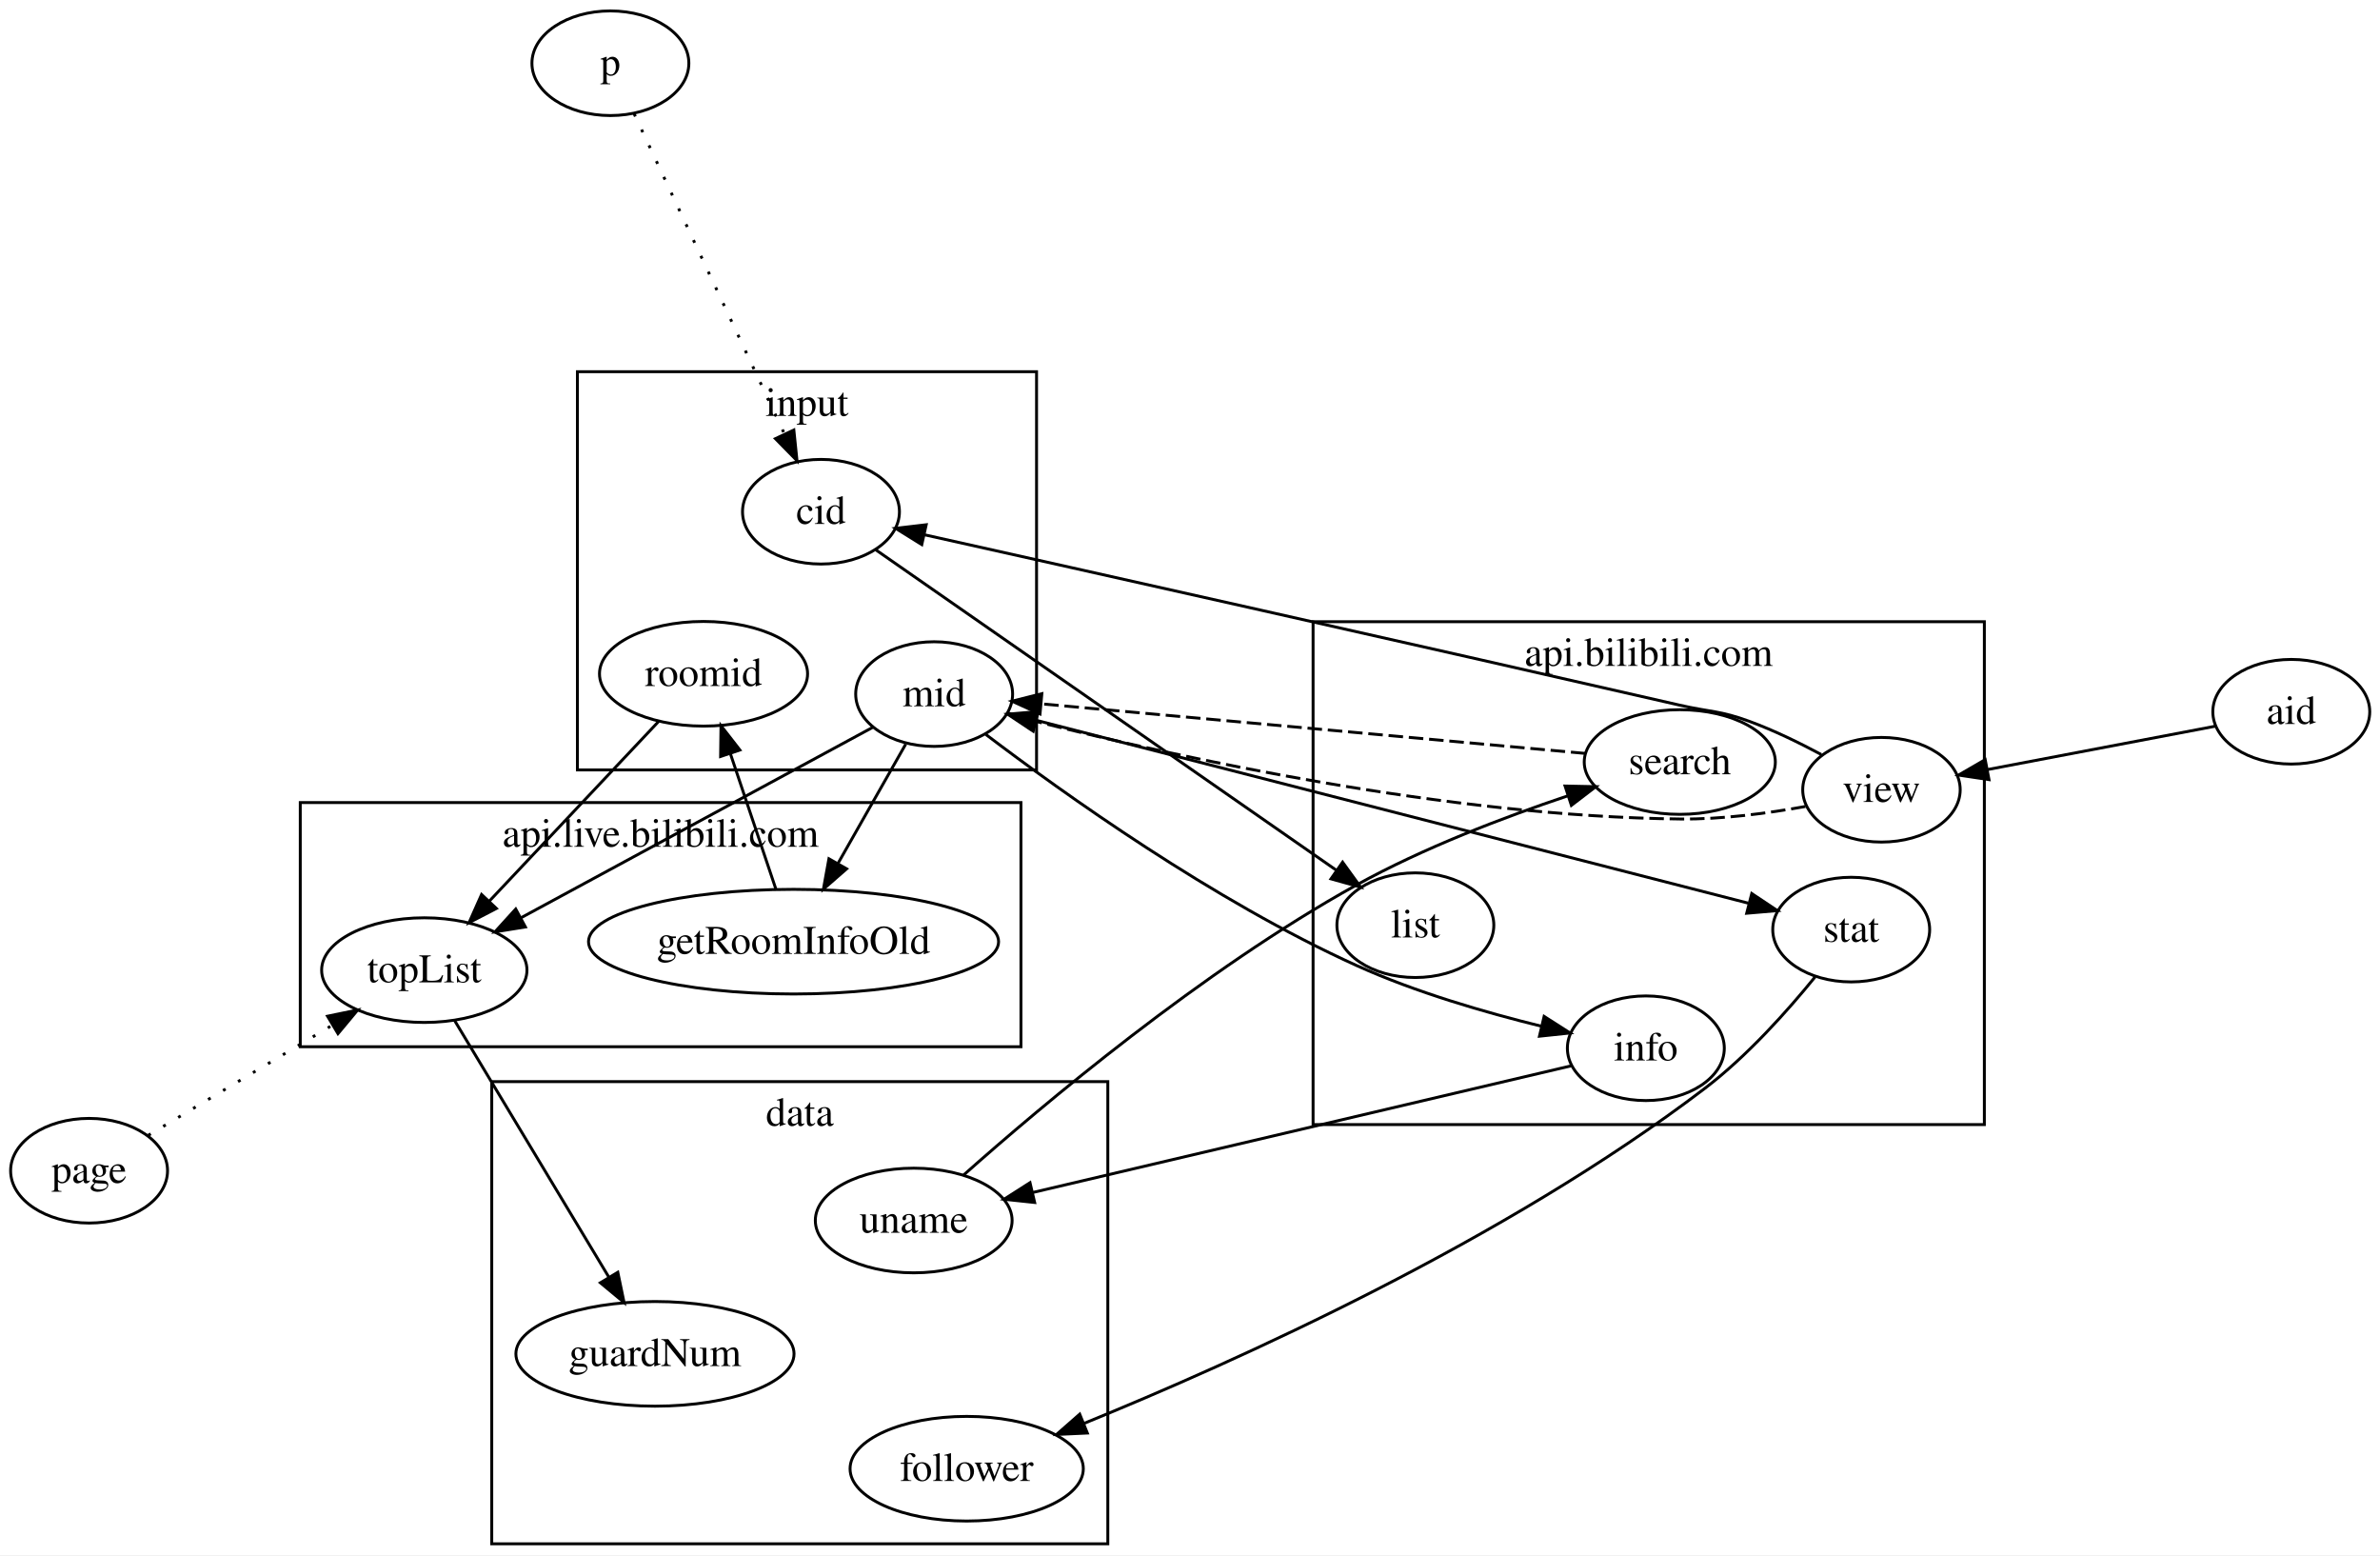
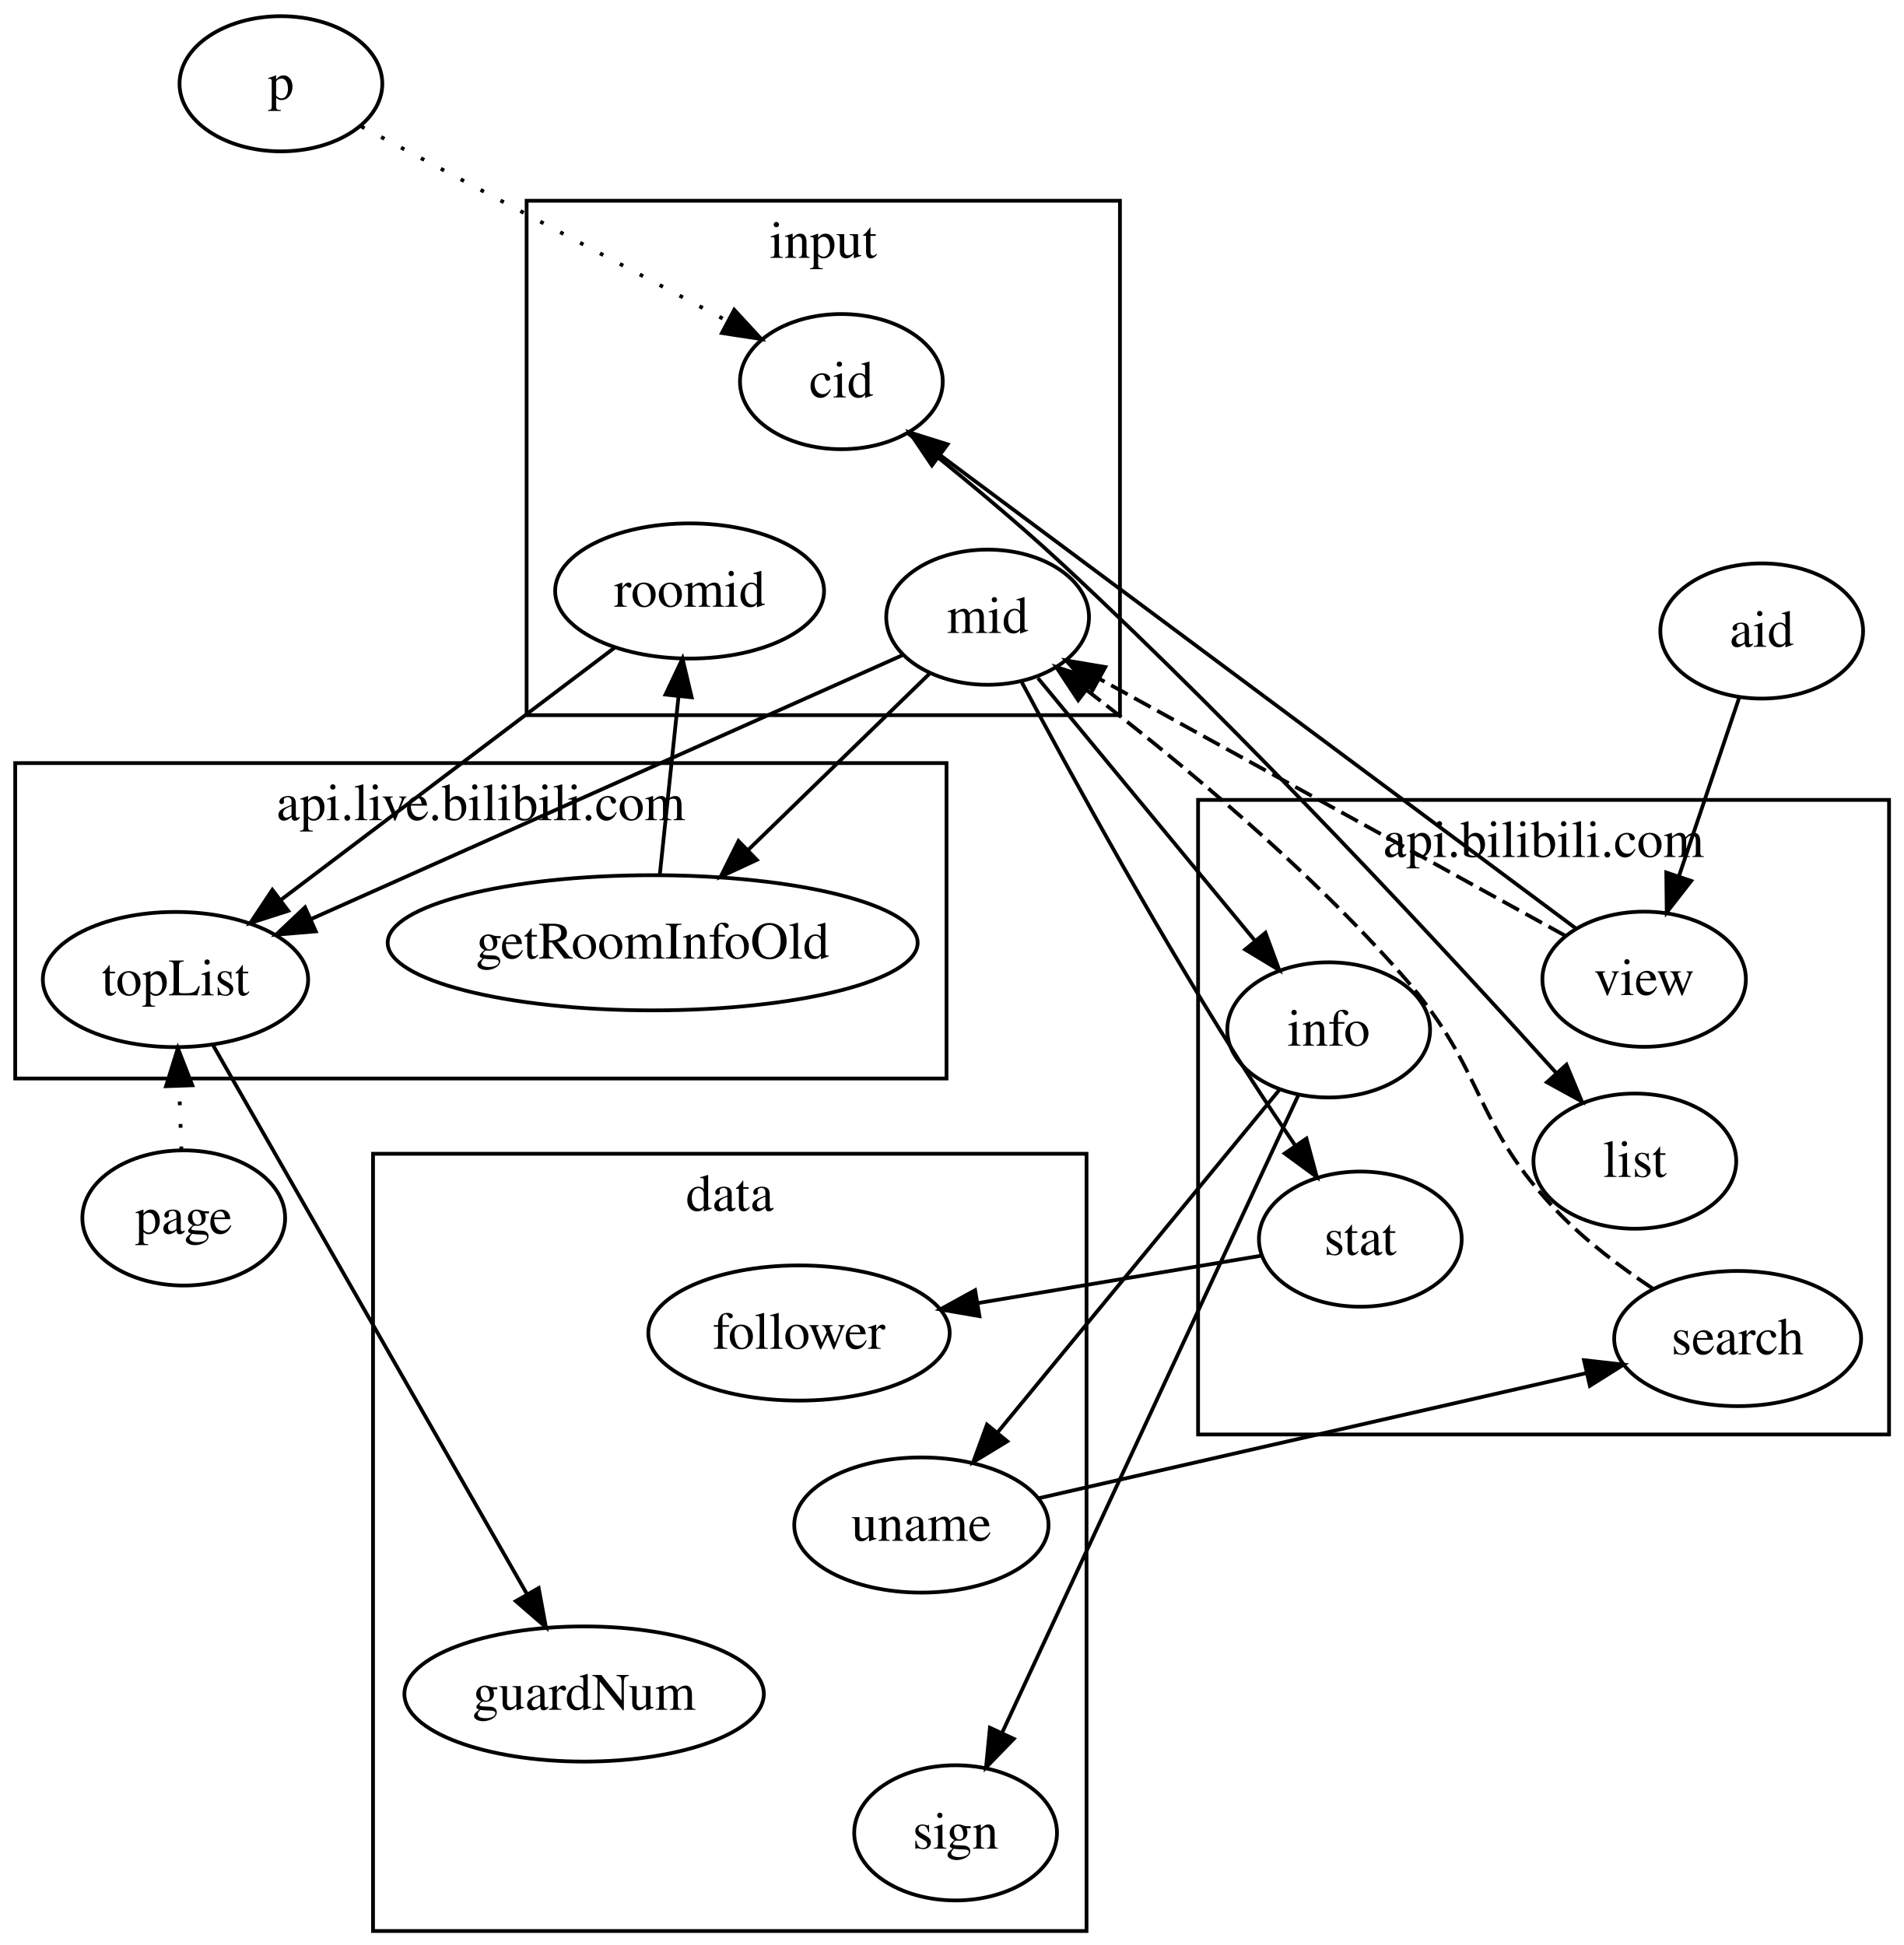
- <svg xmlns="http://www.w3.org/2000/svg" width="819pt" height="535pt" viewBox="0.00 0.00 819.00 535.00">
-   <g id="graph0" class="graph" transform="scale(1 1) rotate(0) translate(4 531)">
-     <polygon fill="#ffffff" stroke="transparent" points="-4,4 -4,-531 815,-531 815,4 -4,4" />
+ <svg xmlns="http://www.w3.org/2000/svg" width="507pt" height="518pt" viewBox="0.00 0.00 507.00 518.00">
+   <g id="graph0" class="graph" transform="scale(1 1) rotate(0) translate(4 514)">
+     <polygon fill="#ffffff" stroke="transparent" points="-4,4 -4,-514 503,-514 503,4 -4,4" />
    <g id="clust1" class="cluster">
-       <polygon fill="none" stroke="#000000" points="447.852,-144.119 447.852,-317.119 678.852,-317.119 678.852,-144.119 447.852,-144.119" />
-       <text text-anchor="middle" x="563.352" y="-301.919" font-family="Times,serif" font-size="14.00" fill="#000000">api.bilibili.com</text>
+       <polygon fill="none" stroke="#000000" points="315.039,-131.965 315.039,-300.965 499.039,-300.965 499.039,-131.965 315.039,-131.965" />
+       <text text-anchor="middle" x="407.039" y="-285.765" font-family="Times,serif" font-size="14.00" fill="#000000">api.bilibili.com</text>
    </g>
    <g id="clust2" class="cluster">
-       <polygon fill="none" stroke="#000000" points="99.327,-170.9 99.327,-254.9 347.327,-254.9 347.327,-170.9 99.327,-170.9" />
-       <text text-anchor="middle" x="223.327" y="-239.7" font-family="Times,serif" font-size="14.00" fill="#000000">api.live.bilibili.com</text>
+       <polygon fill="none" stroke="#000000" points=".049,-226.771 .049,-310.771 248.049,-310.771 248.049,-226.771 .049,-226.771" />
+       <text text-anchor="middle" x="124.049" y="-295.571" font-family="Times,serif" font-size="14.00" fill="#000000">api.live.bilibili.com</text>
    </g>
    <g id="clust3" class="cluster">
-       <polygon fill="none" stroke="#000000" points="165.221,.104 165.221,-158.896 377.221,-158.896 377.221,.104 165.221,.104" />
-       <text text-anchor="middle" x="271.221" y="-143.696" font-family="Times,serif" font-size="14.00" fill="#000000">data</text>
+       <polygon fill="none" stroke="#000000" points="95.332,.274 95.332,-206.726 285.332,-206.726 285.332,.274 95.332,.274" />
+       <text text-anchor="middle" x="190.332" y="-191.526" font-family="Times,serif" font-size="14.00" fill="#000000">data</text>
    </g>
    <g id="clust4" class="cluster">
-       <polygon fill="none" stroke="#000000" points="194.696,-266.127 194.696,-403.127 352.696,-403.127 352.696,-266.127 194.696,-266.127" />
-       <text text-anchor="middle" x="273.696" y="-387.927" font-family="Times,serif" font-size="14.00" fill="#000000">input</text>
+       <polygon fill="none" stroke="#000000" points="136.232,-323.535 136.232,-460.535 294.232,-460.535 294.232,-323.535 136.232,-323.535" />
+       <text text-anchor="middle" x="215.232" y="-445.335" font-family="Times,serif" font-size="14.00" fill="#000000">input</text>
    </g>
    <g id="node1" class="node">
-       <ellipse fill="none" stroke="#000000" cx="633.034" cy="-211.199" rx="27" ry="18" />
-       <text text-anchor="middle" x="633.034" y="-206.999" font-family="Times,serif" font-size="14.00" fill="#000000">stat</text>
+       <ellipse fill="none" stroke="#000000" cx="358.24" cy="-183.99" rx="27" ry="18" />
+       <text text-anchor="middle" x="358.24" y="-179.79" font-family="Times,serif" font-size="14.00" fill="#000000">stat</text>
    </g>
    <g id="node8" class="node">
-       <ellipse fill="none" stroke="#000000" cx="328.655" cy="-25.73" rx="40.132" ry="18" />
-       <text text-anchor="middle" x="328.655" y="-21.53" font-family="Times,serif" font-size="14.00" fill="#000000">follower</text>
+       <ellipse fill="none" stroke="#000000" cx="208.764" cy="-158.989" rx="40.132" ry="18" />
+       <text text-anchor="middle" x="208.764" y="-154.79" font-family="Times,serif" font-size="14.00" fill="#000000">follower</text>
    </g>
    <g id="edge6" class="edge">
-       <path fill="none" stroke="#000000" d="M620.639,-194.954C611.149,-183.269 597.249,-167.679 582.679,-156.584 513.942,-104.24 421.161,-62.554 368.865,-41.251" />
-       <polygon fill="#000000" stroke="#000000" points="370.17,-38.003 359.586,-37.512 367.553,-44.496 370.17,-38.003" />
+       <path fill="none" stroke="#000000" d="M331.861,-179.578C311.014,-176.091 281.371,-171.133 256.398,-166.956" />
+       <polygon fill="#000000" stroke="#000000" points="256.817,-163.478 246.377,-165.28 255.662,-170.382 256.817,-163.478" />
    </g>
    <g id="node2" class="node">
-       <ellipse fill="none" stroke="#000000" cx="562.364" cy="-170.38" rx="27" ry="18" />
-       <text text-anchor="middle" x="562.364" y="-166.18" font-family="Times,serif" font-size="14.00" fill="#000000">info</text>
+       <ellipse fill="none" stroke="#000000" cx="349.816" cy="-239.713" rx="27" ry="18" />
+       <text text-anchor="middle" x="349.816" y="-235.513" font-family="Times,serif" font-size="14.00" fill="#000000">info</text>
    </g>
    <g id="node9" class="node">
-       <ellipse fill="none" stroke="#000000" cx="310.428" cy="-111.122" rx="33.86" ry="18" />
-       <text text-anchor="middle" x="310.428" y="-106.922" font-family="Times,serif" font-size="14.00" fill="#000000">uname</text>
+       <ellipse fill="none" stroke="#000000" cx="241.357" cy="-107.85" rx="33.86" ry="18" />
+       <text text-anchor="middle" x="241.357" y="-103.65" font-family="Times,serif" font-size="14.00" fill="#000000">uname</text>
    </g>
    <g id="edge7" class="edge">
-       <path fill="none" stroke="#000000" d="M536.821,-164.372C493.193,-154.11 403.96,-133.122 351.492,-120.781" />
-       <polygon fill="#000000" stroke="#000000" points="352.049,-117.317 341.513,-118.434 350.446,-124.131 352.049,-117.317" />
+       <path fill="none" stroke="#000000" d="M336.733,-223.808C318.045,-201.087 283.543,-159.14 261.559,-132.412" />
+       <polygon fill="#000000" stroke="#000000" points="264.226,-130.144 255.17,-124.644 258.819,-134.59 264.226,-130.144" />
+     </g>
+     <g id="node10" class="node">
+       <ellipse fill="none" stroke="#000000" cx="250.468" cy="-25.869" rx="27" ry="18" />
+       <text text-anchor="middle" x="250.468" y="-21.669" font-family="Times,serif" font-size="14.00" fill="#000000">sign</text>
+     </g>
+     <g id="edge8" class="edge">
+       <path fill="none" stroke="#000000" d="M341.686,-222.214C324.323,-184.841 283.526,-97.025 262.889,-52.604" />
+       <polygon fill="#000000" stroke="#000000" points="265.959,-50.905 258.571,-43.31 259.61,-53.854 265.959,-50.905" />
    </g>
    <g id="node3" class="node">
-       <ellipse fill="none" stroke="#000000" cx="643.442" cy="-259.309" rx="27.096" ry="18" />
-       <text text-anchor="middle" x="643.442" y="-255.109" font-family="Times,serif" font-size="14.00" fill="#000000">view</text>
+       <ellipse fill="none" stroke="#000000" cx="433.819" cy="-253.207" rx="27.096" ry="18" />
+       <text text-anchor="middle" x="433.819" y="-249.007" font-family="Times,serif" font-size="14.00" fill="#000000">view</text>
+     </g>
+     <g id="node12" class="node">
+       <ellipse fill="none" stroke="#000000" cx="258.994" cy="-349.628" rx="27" ry="18" />
+       <text text-anchor="middle" x="258.994" y="-345.428" font-family="Times,serif" font-size="14.00" fill="#000000">mid</text>
+     </g>
+     <g id="edge10" class="edge">
+       <path fill="none" stroke="#000000" stroke-dasharray="5,2" d="M412.731,-264.837C381.802,-281.896 323.998,-313.776 288.757,-333.213" />
+       <polygon fill="#000000" stroke="#000000" points="286.951,-330.212 279.885,-338.106 290.332,-336.341 286.951,-330.212" />
+     </g>
+     <g id="node13" class="node">
+       <ellipse fill="none" stroke="#000000" cx="220.049" cy="-412.365" rx="27" ry="18" />
+       <text text-anchor="middle" x="220.049" y="-408.165" font-family="Times,serif" font-size="14.00" fill="#000000">cid</text>
+     </g>
+     <g id="edge12" class="edge">
+       <path fill="none" stroke="#000000" d="M415.593,-266.776C377.73,-294.967 290.433,-359.962 246.426,-392.727" />
+       <polygon fill="#000000" stroke="#000000" points="244.16,-390.05 238.229,-398.83 248.34,-395.665 244.16,-390.05" />
+     </g>
+     <g id="node4" class="node">
+       <ellipse fill="none" stroke="#000000" cx="431.343" cy="-204.76" rx="27" ry="18" />
+       <text text-anchor="middle" x="431.343" y="-200.56" font-family="Times,serif" font-size="14.00" fill="#000000">list</text>
+     </g>
+     <g id="node5" class="node">
+       <ellipse fill="none" stroke="#000000" cx="458.719" cy="-157.51" rx="32.882" ry="18" />
+       <text text-anchor="middle" x="458.719" y="-153.31" font-family="Times,serif" font-size="14.00" fill="#000000">search</text>
+     </g>
+     <g id="edge11" class="edge">
+       <path fill="none" stroke="#000000" stroke-dasharray="5,2" d="M436.067,-170.858C427.7,-176.415 418.487,-183.329 411.188,-190.854 387.945,-214.819 391.945,-228.523 369.947,-253.636 344.087,-283.156 309.164,-311.915 285.454,-330.135" />
+       <polygon fill="#000000" stroke="#000000" points="283.113,-327.518 277.264,-336.352 287.346,-333.093 283.113,-327.518" />
+     </g>
+     <g id="node6" class="node">
+       <ellipse fill="none" stroke="#000000" cx="169.798" cy="-262.914" rx="70.56" ry="18" />
+       <text text-anchor="middle" x="169.798" y="-258.714" font-family="Times,serif" font-size="14.00" fill="#000000">getRoomInfoOld</text>
+     </g>
+     <g id="node14" class="node">
+       <ellipse fill="none" stroke="#000000" cx="179.636" cy="-356.611" rx="35.806" ry="18" />
+       <text text-anchor="middle" x="179.636" y="-352.411" font-family="Times,serif" font-size="14.00" fill="#000000">roomid</text>
+     </g>
+     <g id="edge14" class="edge">
+       <path fill="none" stroke="#000000" d="M171.695,-280.98C173.11,-294.461 175.071,-313.132 176.689,-328.55" />
+       <polygon fill="#000000" stroke="#000000" points="173.219,-329.021 177.745,-338.601 180.181,-328.29 173.219,-329.021" />
+     </g>
+     <g id="node7" class="node">
+       <ellipse fill="none" stroke="#000000" cx="42.732" cy="-253.126" rx="35.33" ry="18" />
+       <text text-anchor="middle" x="42.732" y="-248.926" font-family="Times,serif" font-size="14.00" fill="#000000">topList</text>
    </g>
    <g id="node11" class="node">
-       <ellipse fill="none" stroke="#000000" cx="317.459" cy="-292.22" rx="27" ry="18" />
-       <text text-anchor="middle" x="317.459" y="-288.02" font-family="Times,serif" font-size="14.00" fill="#000000">mid</text>
+       <ellipse fill="none" stroke="#000000" cx="151.547" cy="-62.848" rx="47.858" ry="18" />
+       <text text-anchor="middle" x="151.547" y="-58.648" font-family="Times,serif" font-size="14.00" fill="#000000">guardNum</text>
    </g>
    <g id="edge9" class="edge">
-       <path fill="none" stroke="#000000" stroke-dasharray="5,2" d="M617.282,-253.556C604.387,-251.219 588.564,-249.094 574.239,-249.247 494.067,-250.106 401.714,-270.407 352.552,-282.794" />
-       <polygon fill="#000000" stroke="#000000" points="351.556,-279.436 342.737,-285.307 353.293,-286.217 351.556,-279.436" />
+       <path fill="none" stroke="#000000" d="M52.774,-235.566C71.916,-202.093 113.73,-128.976 136.328,-89.46" />
+       <polygon fill="#000000" stroke="#000000" points="139.445,-91.06 141.371,-80.642 133.369,-87.585 139.445,-91.06" />
    </g>
-     <g id="node12" class="node">
-       <ellipse fill="none" stroke="#000000" cx="278.513" cy="-354.957" rx="27" ry="18" />
-       <text text-anchor="middle" x="278.513" y="-350.757" font-family="Times,serif" font-size="14.00" fill="#000000">cid</text>
+     <g id="edge5" class="edge">
+       <path fill="none" stroke="#000000" d="M272.5,-114.965C310.89,-123.736 376.213,-138.66 418.4,-148.298" />
+       <polygon fill="#000000" stroke="#000000" points="417.807,-151.753 428.335,-150.568 419.366,-144.929 417.807,-151.753" />
    </g>
-     <g id="edge11" class="edge">
-       <path fill="none" stroke="#000000" d="M622.742,-271.421C615.191,-275.465 606.463,-279.718 598.155,-282.784 587.75,-286.624 584.662,-285.97 573.851,-288.447 480.24,-309.892 369.799,-334.608 314.244,-347" />
-       <polygon fill="#000000" stroke="#000000" points="313.204,-343.646 304.206,-349.238 314.728,-350.478 313.204,-343.646" />
+     <g id="edge1" class="edge">
+       <path fill="none" stroke="#000000" d="M268.016,-332.448C280.921,-308.205 305.745,-262.786 329.685,-225.791 333.257,-220.271 337.18,-214.407 340.943,-208.872" />
+       <polygon fill="#000000" stroke="#000000" points="343.887,-210.769 346.654,-200.541 338.113,-206.811 343.887,-210.769" />
    </g>
-     <g id="node4" class="node">
-       <ellipse fill="none" stroke="#000000" cx="483.05" cy="-212.715" rx="27" ry="18" />
-       <text text-anchor="middle" x="483.05" y="-208.515" font-family="Times,serif" font-size="14.00" fill="#000000">list</text>
+     <g id="edge2" class="edge">
+       <path fill="none" stroke="#000000" d="M272.395,-333.41C287.642,-314.958 312.682,-284.654 330.143,-263.522" />
+       <polygon fill="#000000" stroke="#000000" points="332.983,-265.579 336.655,-255.641 327.587,-261.12 332.983,-265.579" />
    </g>
-     <g id="node5" class="node">
-       <ellipse fill="none" stroke="#000000" cx="574.045" cy="-268.847" rx="32.882" ry="18" />
-       <text text-anchor="middle" x="574.045" y="-264.647" font-family="Times,serif" font-size="14.00" fill="#000000">search</text>
+     <g id="edge15" class="edge">
+       <path fill="none" stroke="#000000" d="M243.458,-334.524C230.16,-321.597 210.758,-302.735 195.205,-287.614" />
+       <polygon fill="#000000" stroke="#000000" points="197.532,-284.995 187.922,-280.534 192.652,-290.014 197.532,-284.995" />
    </g>
-     <g id="edge10" class="edge">
-       <path fill="none" stroke="#000000" stroke-dasharray="5,2" d="M541.548,-271.807C493.708,-276.165 404.577,-284.284 354.344,-288.86" />
-       <polygon fill="#000000" stroke="#000000" points="353.886,-285.387 344.244,-289.78 354.521,-292.358 353.886,-285.387" />
+     <g id="edge17" class="edge">
+       <path fill="none" stroke="#000000" d="M236.259,-339.483C198.776,-322.757 123.705,-289.258 78.878,-269.255" />
+       <polygon fill="#000000" stroke="#000000" points="80.084,-265.96 69.526,-265.082 77.231,-272.353 80.084,-265.96" />
    </g>
-     <g id="node6" class="node">
-       <ellipse fill="none" stroke="#000000" cx="269.076" cy="-207.043" rx="70.56" ry="18" />
-       <text text-anchor="middle" x="269.076" y="-202.844" font-family="Times,serif" font-size="14.00" fill="#000000">getRoomInfoOld</text>
+     <g id="edge4" class="edge">
+       <path fill="none" stroke="#000000" d="M237.812,-398.573C249.778,-389.071 265.752,-375.967 279.101,-363.567 328.374,-317.797 381.888,-259.861 410.5,-228.148" />
+       <polygon fill="#000000" stroke="#000000" points="413.137,-230.45 417.22,-220.673 407.931,-225.769 413.137,-230.45" />
    </g>
-     <g id="node13" class="node">
-       <ellipse fill="none" stroke="#000000" cx="238.1" cy="-299.203" rx="35.806" ry="18" />
-       <text text-anchor="middle" x="238.1" y="-295.003" font-family="Times,serif" font-size="14.00" fill="#000000">roomid</text>
+     <g id="edge16" class="edge">
+       <path fill="none" stroke="#000000" d="M159.729,-341.563C136.308,-323.859 97.265,-294.347 70.784,-274.33" />
+       <polygon fill="#000000" stroke="#000000" points="72.751,-271.429 62.663,-268.191 68.53,-277.014 72.751,-271.429" />
+     </g>
+     <g id="node15" class="node">
+       <ellipse fill="none" stroke="#000000" cx="465.127" cy="-345.952" rx="27" ry="18" />
+       <text text-anchor="middle" x="465.127" y="-341.752" font-family="Times,serif" font-size="14.00" fill="#000000">aid</text>
+     </g>
+     <g id="edge3" class="edge">
+       <path fill="none" stroke="#000000" d="M459.091,-328.07C454.543,-314.598 448.227,-295.888 443.047,-280.543" />
+       <polygon fill="#000000" stroke="#000000" points="446.352,-279.389 439.837,-271.034 439.719,-281.628 446.352,-279.389" />
+     </g>
+     <g id="node16" class="node">
+       <ellipse fill="none" stroke="#000000" cx="70.807" cy="-491.691" rx="27" ry="18" />
+       <text text-anchor="middle" x="70.807" y="-487.491" font-family="Times,serif" font-size="14.00" fill="#000000">p</text>
    </g>
    <g id="edge13" class="edge">
-       <path fill="none" stroke="#000000" d="M262.956,-225.251C258.515,-238.464 252.428,-256.574 247.389,-271.565" />
-       <polygon fill="#000000" stroke="#000000" points="243.97,-270.752 244.101,-281.346 250.605,-272.983 243.97,-270.752" />
+       <path fill="none" stroke="#000000" stroke-dasharray="1,5" d="M92.189,-480.325C117.79,-466.718 160.834,-443.839 189.826,-428.429" />
+       <polygon fill="#000000" stroke="#000000" points="191.518,-431.493 198.706,-423.709 188.233,-425.312 191.518,-431.493" />
    </g>
-     <g id="node7" class="node">
-       <ellipse fill="none" stroke="#000000" cx="142.01" cy="-197.255" rx="35.33" ry="18" />
-       <text text-anchor="middle" x="142.01" y="-193.055" font-family="Times,serif" font-size="14.00" fill="#000000">topList</text>
+     <g id="node17" class="node">
+       <ellipse fill="none" stroke="#000000" cx="44.929" cy="-189.632" rx="27" ry="18" />
+       <text text-anchor="middle" x="44.929" y="-185.432" font-family="Times,serif" font-size="14.00" fill="#000000">page</text>
    </g>
-     <g id="node10" class="node">
-       <ellipse fill="none" stroke="#000000" cx="221.384" cy="-65.247" rx="47.858" ry="18" />
-       <text text-anchor="middle" x="221.384" y="-61.047" font-family="Times,serif" font-size="14.00" fill="#000000">guardNum</text>
-     </g>
-     <g id="edge8" class="edge">
-       <path fill="none" stroke="#000000" d="M152.387,-179.997C165.919,-157.491 189.724,-117.901 205.526,-91.621" />
-       <polygon fill="#000000" stroke="#000000" points="208.598,-93.304 210.752,-82.931 202.599,-89.697 208.598,-93.304" />
-     </g>
-     <g id="edge5" class="edge">
-       <path fill="none" stroke="#000000" d="M327.567,-126.746C354.626,-150.776 409.646,-197.106 462.758,-226.527 485.808,-239.296 513.497,-249.841 535.49,-257.212" />
-       <polygon fill="#000000" stroke="#000000" points="534.564,-260.591 545.156,-260.372 536.739,-253.938 534.564,-260.591" />
-     </g>
-     <g id="edge1" class="edge">
-       <path fill="none" stroke="#000000" d="M342.75,-285.727C398.723,-271.356 533.199,-236.831 597.552,-220.309" />
-       <polygon fill="#000000" stroke="#000000" points="598.807,-223.6 607.622,-217.723 597.066,-216.82 598.807,-223.6" />
-     </g>
-     <g id="edge2" class="edge">
-       <path fill="none" stroke="#000000" d="M335.288,-278.294C361.77,-258.204 413.676,-221.064 462.894,-198.809 483.148,-189.651 507.065,-182.703 526.371,-177.969" />
-       <polygon fill="#000000" stroke="#000000" points="527.356,-181.333 536.285,-175.631 525.749,-174.52 527.356,-181.333" />
-     </g>
-     <g id="edge14" class="edge">
-       <path fill="none" stroke="#000000" d="M307.668,-274.983C300.982,-263.213 291.989,-247.382 284.366,-233.962" />
-       <polygon fill="#000000" stroke="#000000" points="287.336,-232.103 279.353,-225.137 281.249,-235.56 287.336,-232.103" />
-     </g>
-     <g id="edge16" class="edge">
-       <path fill="none" stroke="#000000" d="M296.295,-280.765C266.26,-264.508 210.97,-234.581 175.38,-215.317" />
-       <polygon fill="#000000" stroke="#000000" points="176.803,-212.107 166.343,-210.425 173.471,-218.263 176.803,-212.107" />
-     </g>
-     <g id="edge4" class="edge">
-       <path fill="none" stroke="#000000" d="M297.389,-341.83C333.766,-316.532 413.702,-260.942 455.832,-231.643" />
-       <polygon fill="#000000" stroke="#000000" points="458.008,-234.393 464.219,-225.81 454.011,-228.646 458.008,-234.393" />
-     </g>
-     <g id="edge15" class="edge">
-       <path fill="none" stroke="#000000" d="M222.661,-282.823C206.901,-266.102 182.278,-239.978 164.383,-220.992" />
-       <polygon fill="#000000" stroke="#000000" points="166.816,-218.47 157.41,-213.594 161.722,-223.271 166.816,-218.47" />
-     </g>
-     <g id="node14" class="node">
-       <ellipse fill="none" stroke="#000000" cx="784.472" cy="-286.147" rx="27" ry="18" />
-       <text text-anchor="middle" x="784.472" y="-281.947" font-family="Times,serif" font-size="14.00" fill="#000000">aid</text>
-     </g>
-     <g id="edge3" class="edge">
-       <path fill="none" stroke="#000000" d="M758.276,-281.162C736.25,-276.97 704.524,-270.933 679.997,-266.265" />
-       <polygon fill="#000000" stroke="#000000" points="680.455,-262.789 669.976,-264.358 679.146,-269.666 680.455,-262.789" />
-     </g>
-     <g id="node15" class="node">
-       <ellipse fill="none" stroke="#000000" cx="206.047" cy="-509.246" rx="27" ry="18" />
-       <text text-anchor="middle" x="206.047" y="-505.046" font-family="Times,serif" font-size="14.00" fill="#000000">p</text>
-     </g>
-     <g id="edge12" class="edge">
-       <path fill="none" stroke="#000000" stroke-dasharray="1,5" d="M214.219,-491.847C226.832,-464.993 251.134,-413.251 265.98,-381.642" />
-       <polygon fill="#000000" stroke="#000000" points="269.177,-383.068 270.26,-372.529 262.841,-380.093 269.177,-383.068" />
-     </g>
-     <g id="node16" class="node">
-       <ellipse fill="none" stroke="#000000" cx="26.654" cy="-128.245" rx="27" ry="18" />
-       <text text-anchor="middle" x="26.654" y="-124.045" font-family="Times,serif" font-size="14.00" fill="#000000">page</text>
-     </g>
-     <g id="edge17" class="edge">
-       <path fill="none" stroke="#000000" stroke-dasharray="1,5" d="M47.012,-140.423C64.512,-150.893 90.045,-166.167 110.234,-178.245" />
-       <polygon fill="#000000" stroke="#000000" points="108.707,-181.41 119.086,-183.541 112.301,-175.403 108.707,-181.41" />
+     <g id="edge18" class="edge">
+       <path fill="none" stroke="#000000" stroke-dasharray="1,5" d="M44.305,-207.657C44.121,-212.973 43.915,-218.925 43.715,-224.726" />
+       <polygon fill="#000000" stroke="#000000" points="40.213,-224.72 43.365,-234.835 47.209,-224.962 40.213,-224.72" />
    </g>
  </g>
</svg>
